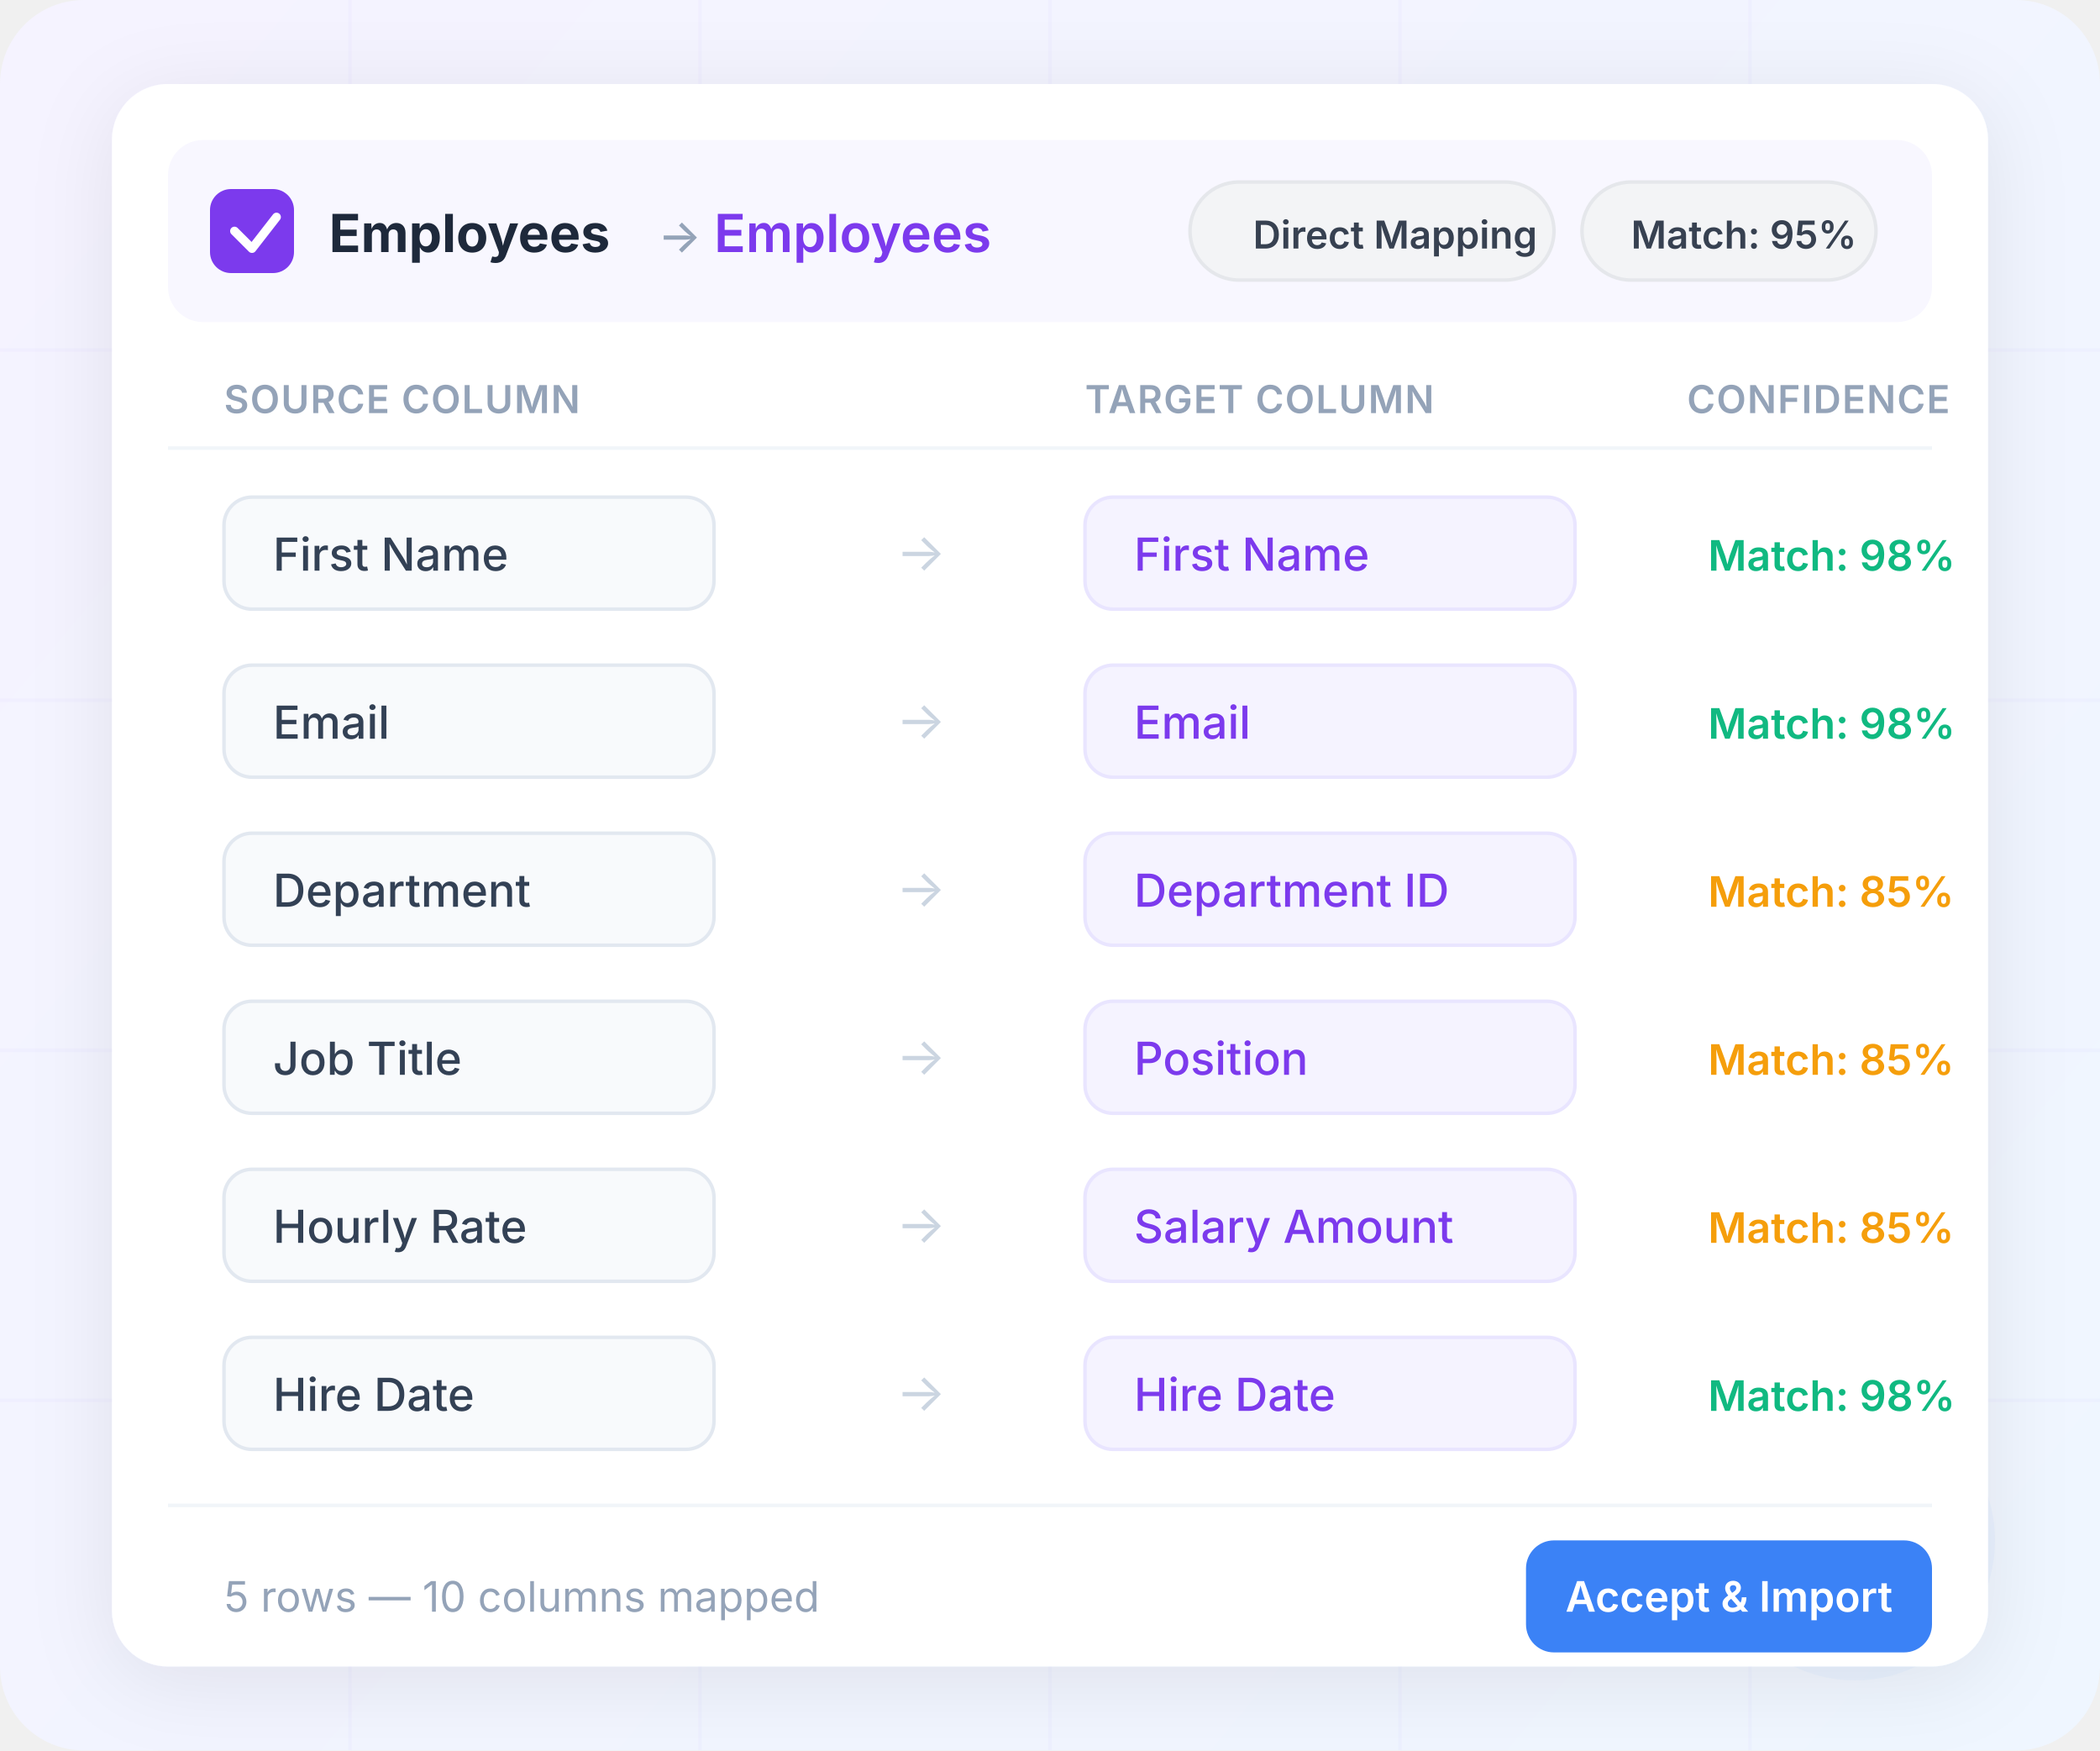
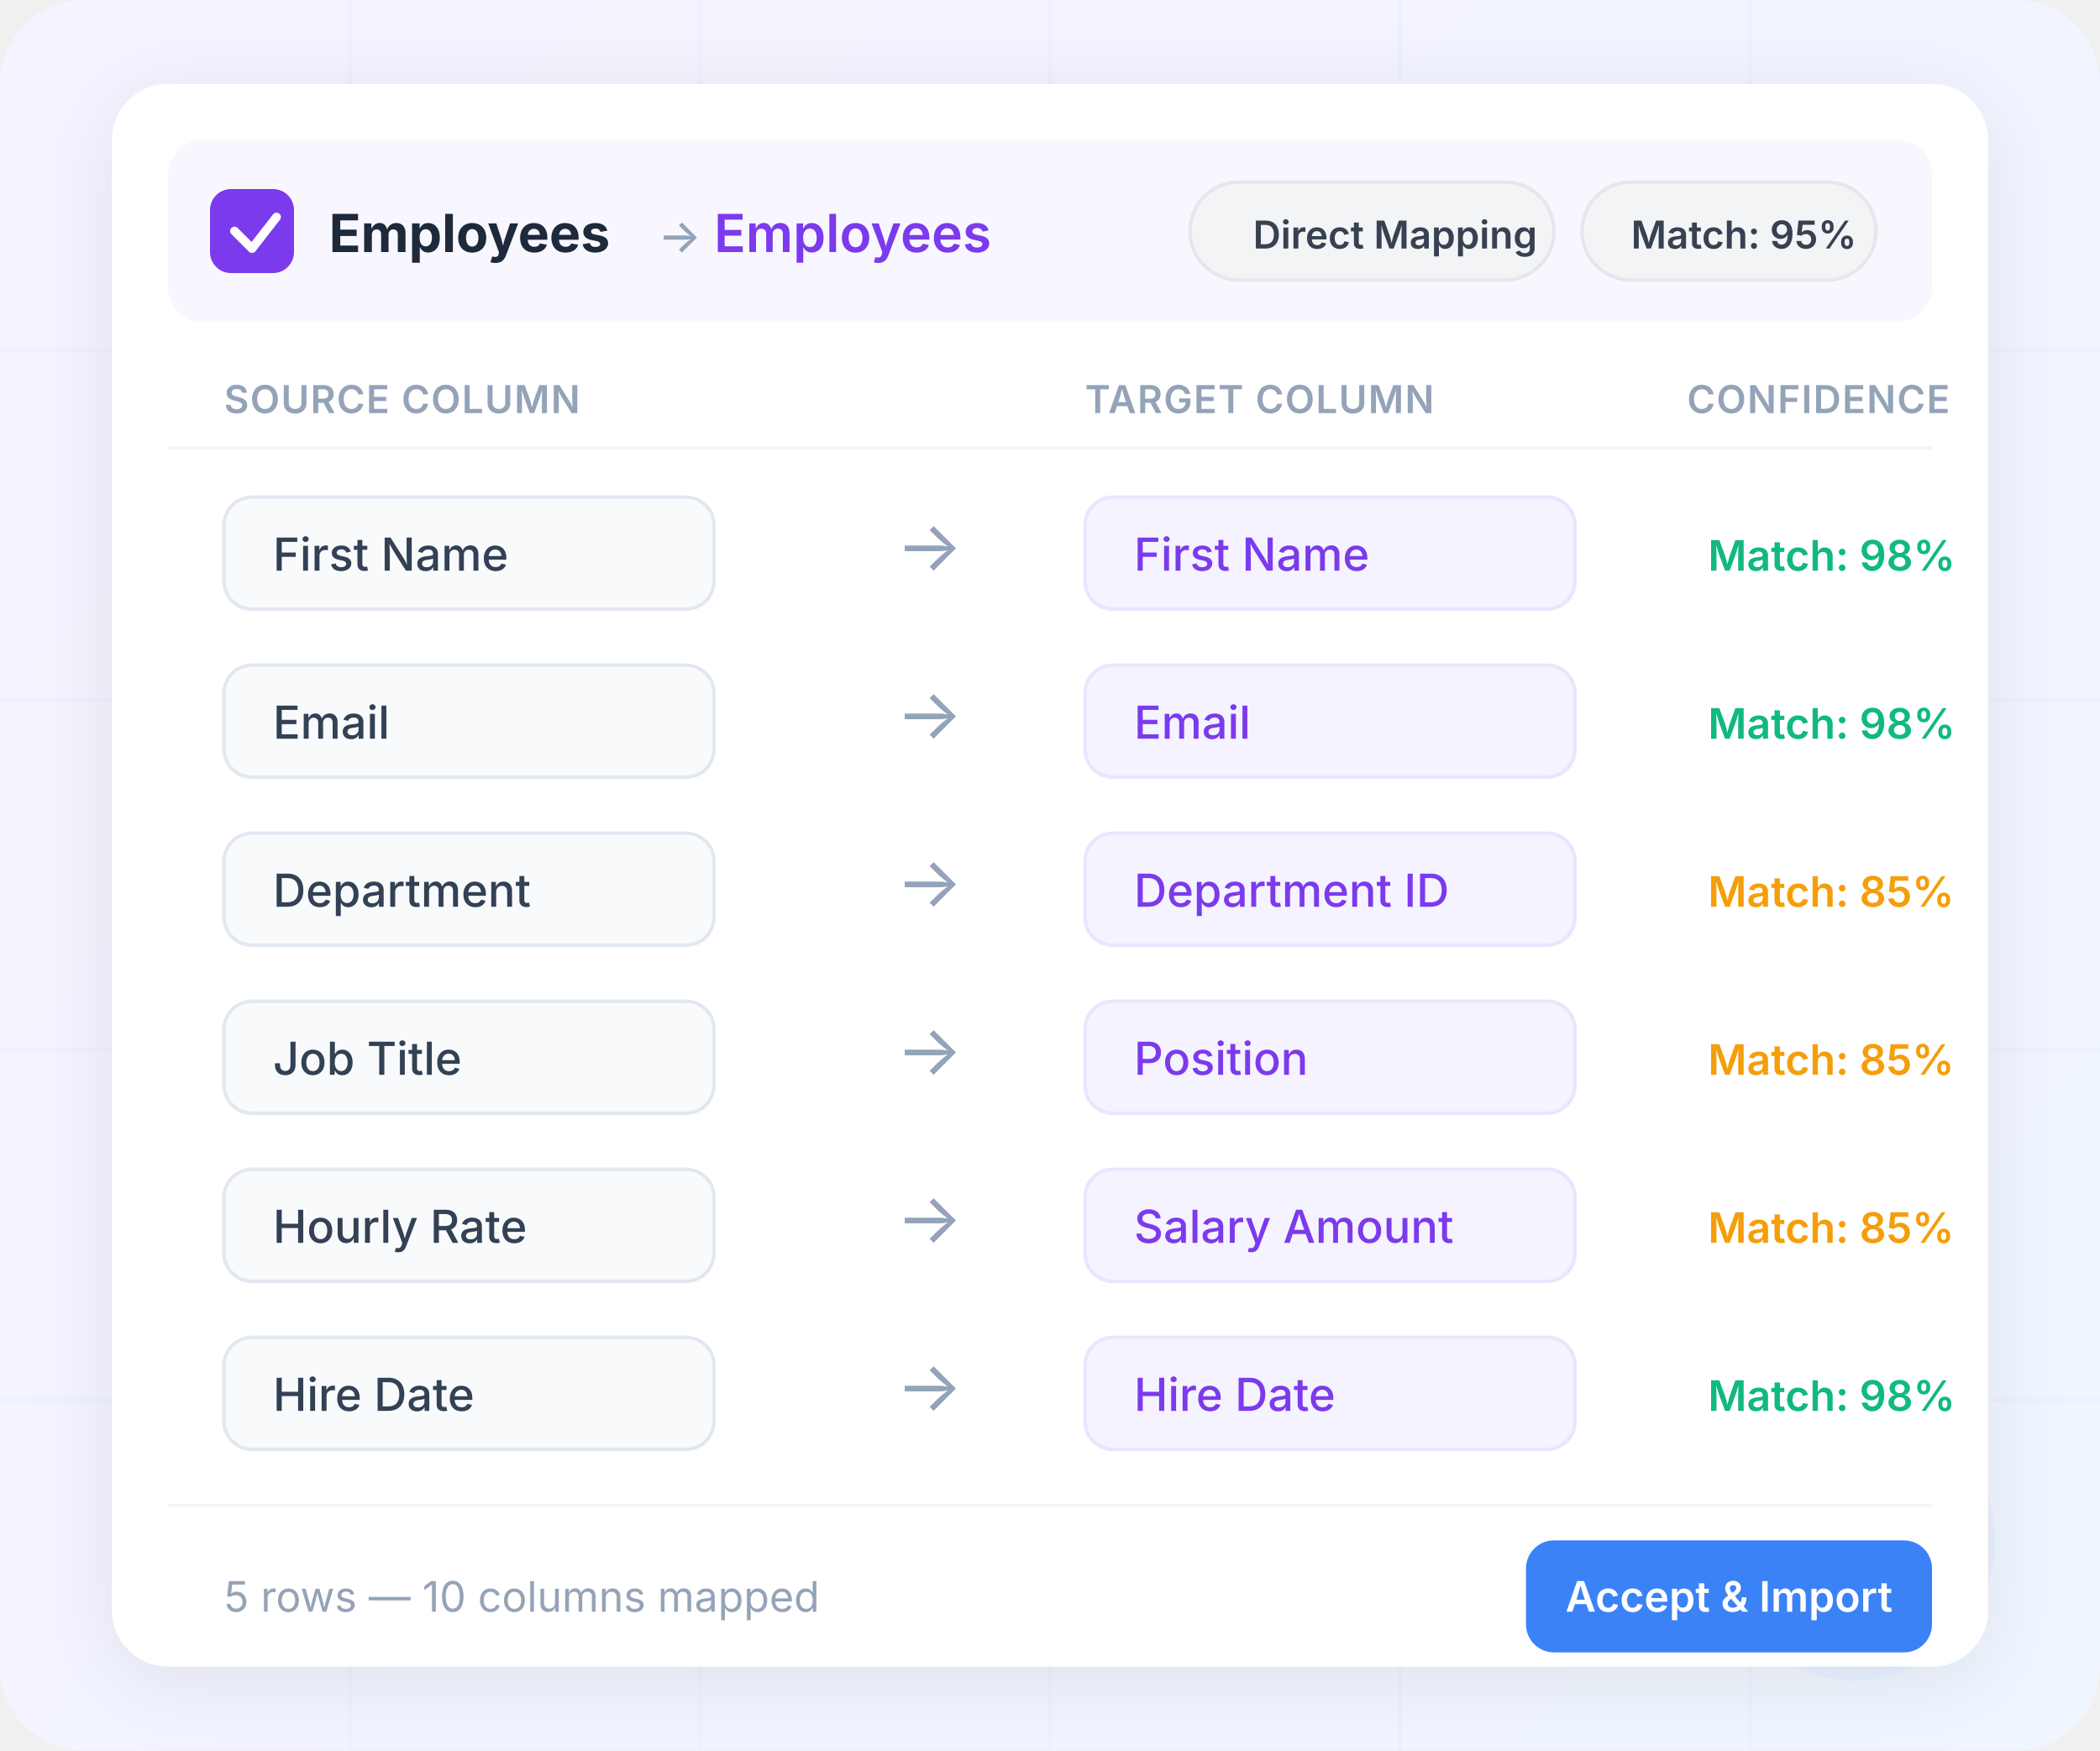
<svg xmlns="http://www.w3.org/2000/svg" viewBox="0 0 600 500" fill="none">
  <defs>
    <linearGradient id="bgGrad" x1="0" y1="0" x2="600" y2="500" gradientUnits="userSpaceOnUse">
      <stop offset="0%" stop-color="#f5f3ff" />
      <stop offset="100%" stop-color="#eff6ff" />
    </linearGradient>
    <filter id="cardShadow" x="-10%" y="-5%" width="120%" height="115%">
      <feDropShadow dx="0" dy="4" stdDeviation="12" flood-color="#000" flood-opacity="0.08" />
    </filter>
    <filter id="smShadow" x="-10%" y="-10%" width="120%" height="130%">
      <feDropShadow dx="0" dy="2" stdDeviation="4" flood-color="#000" flood-opacity="0.06" />
    </filter>
  </defs>
  <rect width="600" height="500" rx="24" fill="url(#bgGrad)" />
  <g opacity="0.03" stroke="#7c3aed" stroke-width="1">
    <line x1="0" y1="100" x2="600" y2="100" />
    <line x1="0" y1="200" x2="600" y2="200" />
    <line x1="0" y1="300" x2="600" y2="300" />
    <line x1="0" y1="400" x2="600" y2="400" />
    <line x1="100" y1="0" x2="100" y2="500" />
    <line x1="200" y1="0" x2="200" y2="500" />
    <line x1="300" y1="0" x2="300" y2="500" />
    <line x1="400" y1="0" x2="400" y2="500" />
    <line x1="500" y1="0" x2="500" y2="500" />
  </g>
  <circle cx="80" cy="60" r="35" fill="#7c3aed" opacity="0.04" />
  <circle cx="530" cy="440" r="40" fill="#3b82f6" opacity="0.04" />
  <g filter="url(#cardShadow)">
    <rect x="32" y="24" width="536" height="452" rx="16" fill="white" />
  </g>
  <rect x="48" y="40" width="504" height="52" rx="10" fill="#f8f7ff" />
  <rect x="60" y="54" width="24" height="24" rx="6" fill="#7c3aed" />
  <polyline points="67,66 72,71 79,62" fill="none" stroke="white" stroke-width="2.5" stroke-linecap="round" stroke-linejoin="round" />
  <text x="94" y="72" font-family="system-ui, -apple-system, sans-serif" font-size="15" font-weight="700" fill="#1e293b">Employees</text>
  <text x="188" y="72" font-family="system-ui, -apple-system, sans-serif" font-size="13" fill="#94a3b8" font-weight="500">→</text>
  <text x="204" y="72" font-family="system-ui, -apple-system, sans-serif" font-size="15" font-weight="600" fill="#7c3aed">Employees</text>
  <rect x="340" y="52" width="104" height="28" rx="14" fill="#f3f4f6" stroke="#e5e7eb" stroke-width="1" />
  <text x="358" y="71" font-family="system-ui, -apple-system, sans-serif" font-size="11" font-weight="600" fill="#374151">Direct Mapping</text>
  <rect x="452" y="52" width="84" height="28" rx="14" fill="#f3f4f6" stroke="#e5e7eb" stroke-width="1" />
  <text x="466" y="71" font-family="system-ui, -apple-system, sans-serif" font-size="11" font-weight="600" fill="#374151">Match: 95%</text>
  <text x="64" y="118" font-family="system-ui, -apple-system, sans-serif" font-size="11" fill="#94a3b8" font-weight="600" letter-spacing="0.03em">SOURCE COLUMN</text>
  <text x="310" y="118" font-family="system-ui, -apple-system, sans-serif" font-size="11" fill="#94a3b8" font-weight="600" letter-spacing="0.03em">TARGET COLUMN</text>
  <text x="482" y="118" font-family="system-ui, -apple-system, sans-serif" font-size="11" fill="#94a3b8" font-weight="600" letter-spacing="0.03em">CONFIDENCE</text>
  <line x1="48" y1="128" x2="552" y2="128" stroke="#f1f5f9" stroke-width="1" />
  <rect x="64" y="142" width="140" height="32" rx="8" fill="#f8fafc" stroke="#e2e8f0" stroke-width="1" />
  <text x="78" y="163" font-family="system-ui, -apple-system, sans-serif" font-size="13" fill="#334155" font-weight="500">First Name</text>
-   <text x="256" y="163" font-family="system-ui, -apple-system, sans-serif" font-size="15" fill="#cbd5e1">→</text>
+   <text x="256" y="163" font-family="system-ui, -apple-system, sans-serif" font-size="20" fill="#94a3b8">→</text>
  <rect x="310" y="142" width="140" height="32" rx="8" fill="#f5f3ff" stroke="#e9e5ff" stroke-width="1" />
  <text x="324" y="163" font-family="system-ui, -apple-system, sans-serif" font-size="13" fill="#7c3aed" font-weight="500">First Name</text>
  <text x="488" y="163" font-family="system-ui, -apple-system, sans-serif" font-size="12" fill="#10b981" font-weight="600">Match: 98%</text>
  <rect x="64" y="190" width="140" height="32" rx="8" fill="#f8fafc" stroke="#e2e8f0" stroke-width="1" />
  <text x="78" y="211" font-family="system-ui, -apple-system, sans-serif" font-size="13" fill="#334155" font-weight="500">Email</text>
-   <text x="256" y="211" font-family="system-ui, -apple-system, sans-serif" font-size="15" fill="#cbd5e1">→</text>
+   <text x="256" y="211" font-family="system-ui, -apple-system, sans-serif" font-size="20" fill="#94a3b8">→</text>
  <rect x="310" y="190" width="140" height="32" rx="8" fill="#f5f3ff" stroke="#e9e5ff" stroke-width="1" />
  <text x="324" y="211" font-family="system-ui, -apple-system, sans-serif" font-size="13" fill="#7c3aed" font-weight="500">Email</text>
  <text x="488" y="211" font-family="system-ui, -apple-system, sans-serif" font-size="12" fill="#10b981" font-weight="600">Match: 98%</text>
  <rect x="64" y="238" width="140" height="32" rx="8" fill="#f8fafc" stroke="#e2e8f0" stroke-width="1" />
  <text x="78" y="259" font-family="system-ui, -apple-system, sans-serif" font-size="13" fill="#334155" font-weight="500">Department</text>
-   <text x="256" y="259" font-family="system-ui, -apple-system, sans-serif" font-size="15" fill="#cbd5e1">→</text>
+   <text x="256" y="259" font-family="system-ui, -apple-system, sans-serif" font-size="20" fill="#94a3b8">→</text>
  <rect x="310" y="238" width="140" height="32" rx="8" fill="#f5f3ff" stroke="#e9e5ff" stroke-width="1" />
  <text x="324" y="259" font-family="system-ui, -apple-system, sans-serif" font-size="13" fill="#7c3aed" font-weight="500">Department ID</text>
  <text x="488" y="259" font-family="system-ui, -apple-system, sans-serif" font-size="12" fill="#f59e0b" font-weight="600">Match: 85%</text>
  <rect x="64" y="286" width="140" height="32" rx="8" fill="#f8fafc" stroke="#e2e8f0" stroke-width="1" />
  <text x="78" y="307" font-family="system-ui, -apple-system, sans-serif" font-size="13" fill="#334155" font-weight="500">Job Title</text>
-   <text x="256" y="307" font-family="system-ui, -apple-system, sans-serif" font-size="15" fill="#cbd5e1">→</text>
+   <text x="256" y="307" font-family="system-ui, -apple-system, sans-serif" font-size="20" fill="#94a3b8">→</text>
  <rect x="310" y="286" width="140" height="32" rx="8" fill="#f5f3ff" stroke="#e9e5ff" stroke-width="1" />
  <text x="324" y="307" font-family="system-ui, -apple-system, sans-serif" font-size="13" fill="#7c3aed" font-weight="500">Position</text>
  <text x="488" y="307" font-family="system-ui, -apple-system, sans-serif" font-size="12" fill="#f59e0b" font-weight="600">Match: 85%</text>
  <rect x="64" y="334" width="140" height="32" rx="8" fill="#f8fafc" stroke="#e2e8f0" stroke-width="1" />
  <text x="78" y="355" font-family="system-ui, -apple-system, sans-serif" font-size="13" fill="#334155" font-weight="500">Hourly Rate</text>
-   <text x="256" y="355" font-family="system-ui, -apple-system, sans-serif" font-size="15" fill="#cbd5e1">→</text>
+   <text x="256" y="355" font-family="system-ui, -apple-system, sans-serif" font-size="20" fill="#94a3b8">→</text>
  <rect x="310" y="334" width="140" height="32" rx="8" fill="#f5f3ff" stroke="#e9e5ff" stroke-width="1" />
  <text x="324" y="355" font-family="system-ui, -apple-system, sans-serif" font-size="13" fill="#7c3aed" font-weight="500">Salary Amount</text>
  <text x="488" y="355" font-family="system-ui, -apple-system, sans-serif" font-size="12" fill="#f59e0b" font-weight="600">Match: 85%</text>
  <rect x="64" y="382" width="140" height="32" rx="8" fill="#f8fafc" stroke="#e2e8f0" stroke-width="1" />
  <text x="78" y="403" font-family="system-ui, -apple-system, sans-serif" font-size="13" fill="#334155" font-weight="500">Hire Date</text>
-   <text x="256" y="403" font-family="system-ui, -apple-system, sans-serif" font-size="15" fill="#cbd5e1">→</text>
+   <text x="256" y="403" font-family="system-ui, -apple-system, sans-serif" font-size="20" fill="#94a3b8">→</text>
  <rect x="310" y="382" width="140" height="32" rx="8" fill="#f5f3ff" stroke="#e9e5ff" stroke-width="1" />
  <text x="324" y="403" font-family="system-ui, -apple-system, sans-serif" font-size="13" fill="#7c3aed" font-weight="500">Hire Date</text>
  <text x="488" y="403" font-family="system-ui, -apple-system, sans-serif" font-size="12" fill="#10b981" font-weight="600">Match: 98%</text>
  <line x1="48" y1="430" x2="552" y2="430" stroke="#f1f5f9" stroke-width="1" />
  <text x="64" y="456" font-family="system-ui, -apple-system, sans-serif" font-size="12" fill="#94a3b8" dominant-baseline="central">5 rows — 10 columns mapped</text>
  <rect x="436" y="440" width="116" height="32" rx="8" fill="#3b82f6" />
  <text x="494" y="456" font-family="system-ui, -apple-system, sans-serif" font-size="12" font-weight="600" fill="white" text-anchor="middle" dominant-baseline="central">Accept &amp; Import</text>
</svg>
